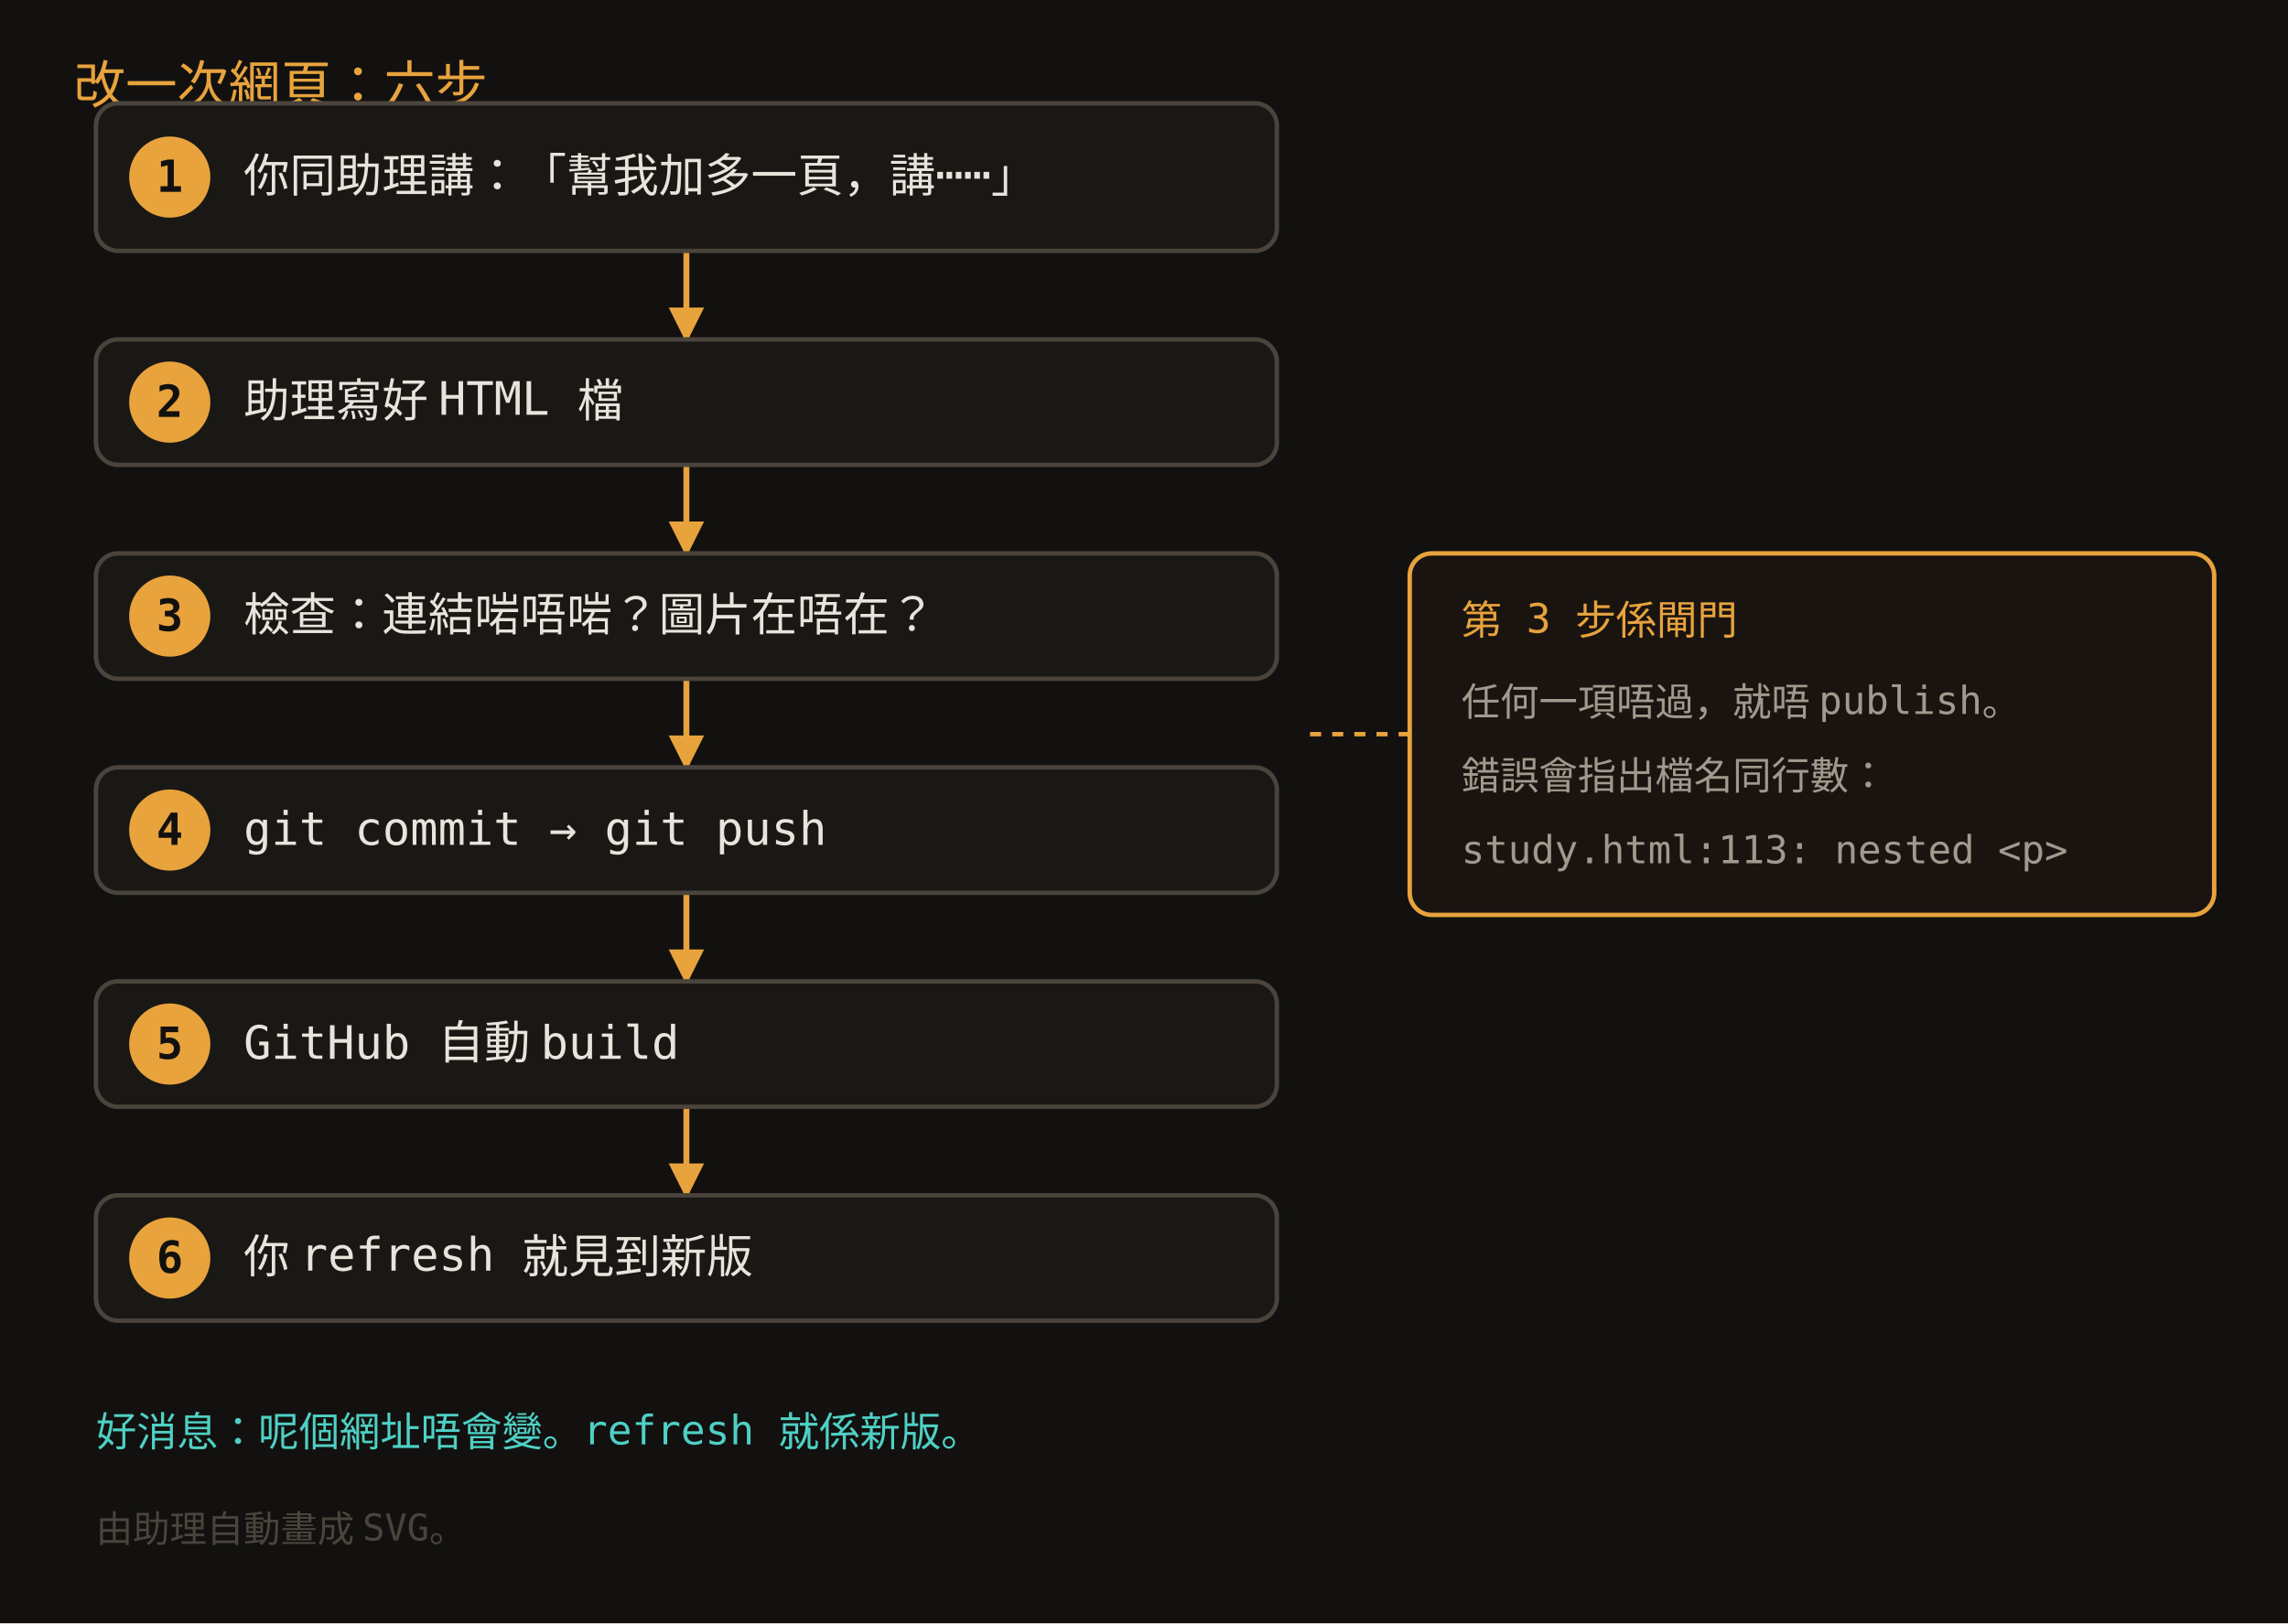
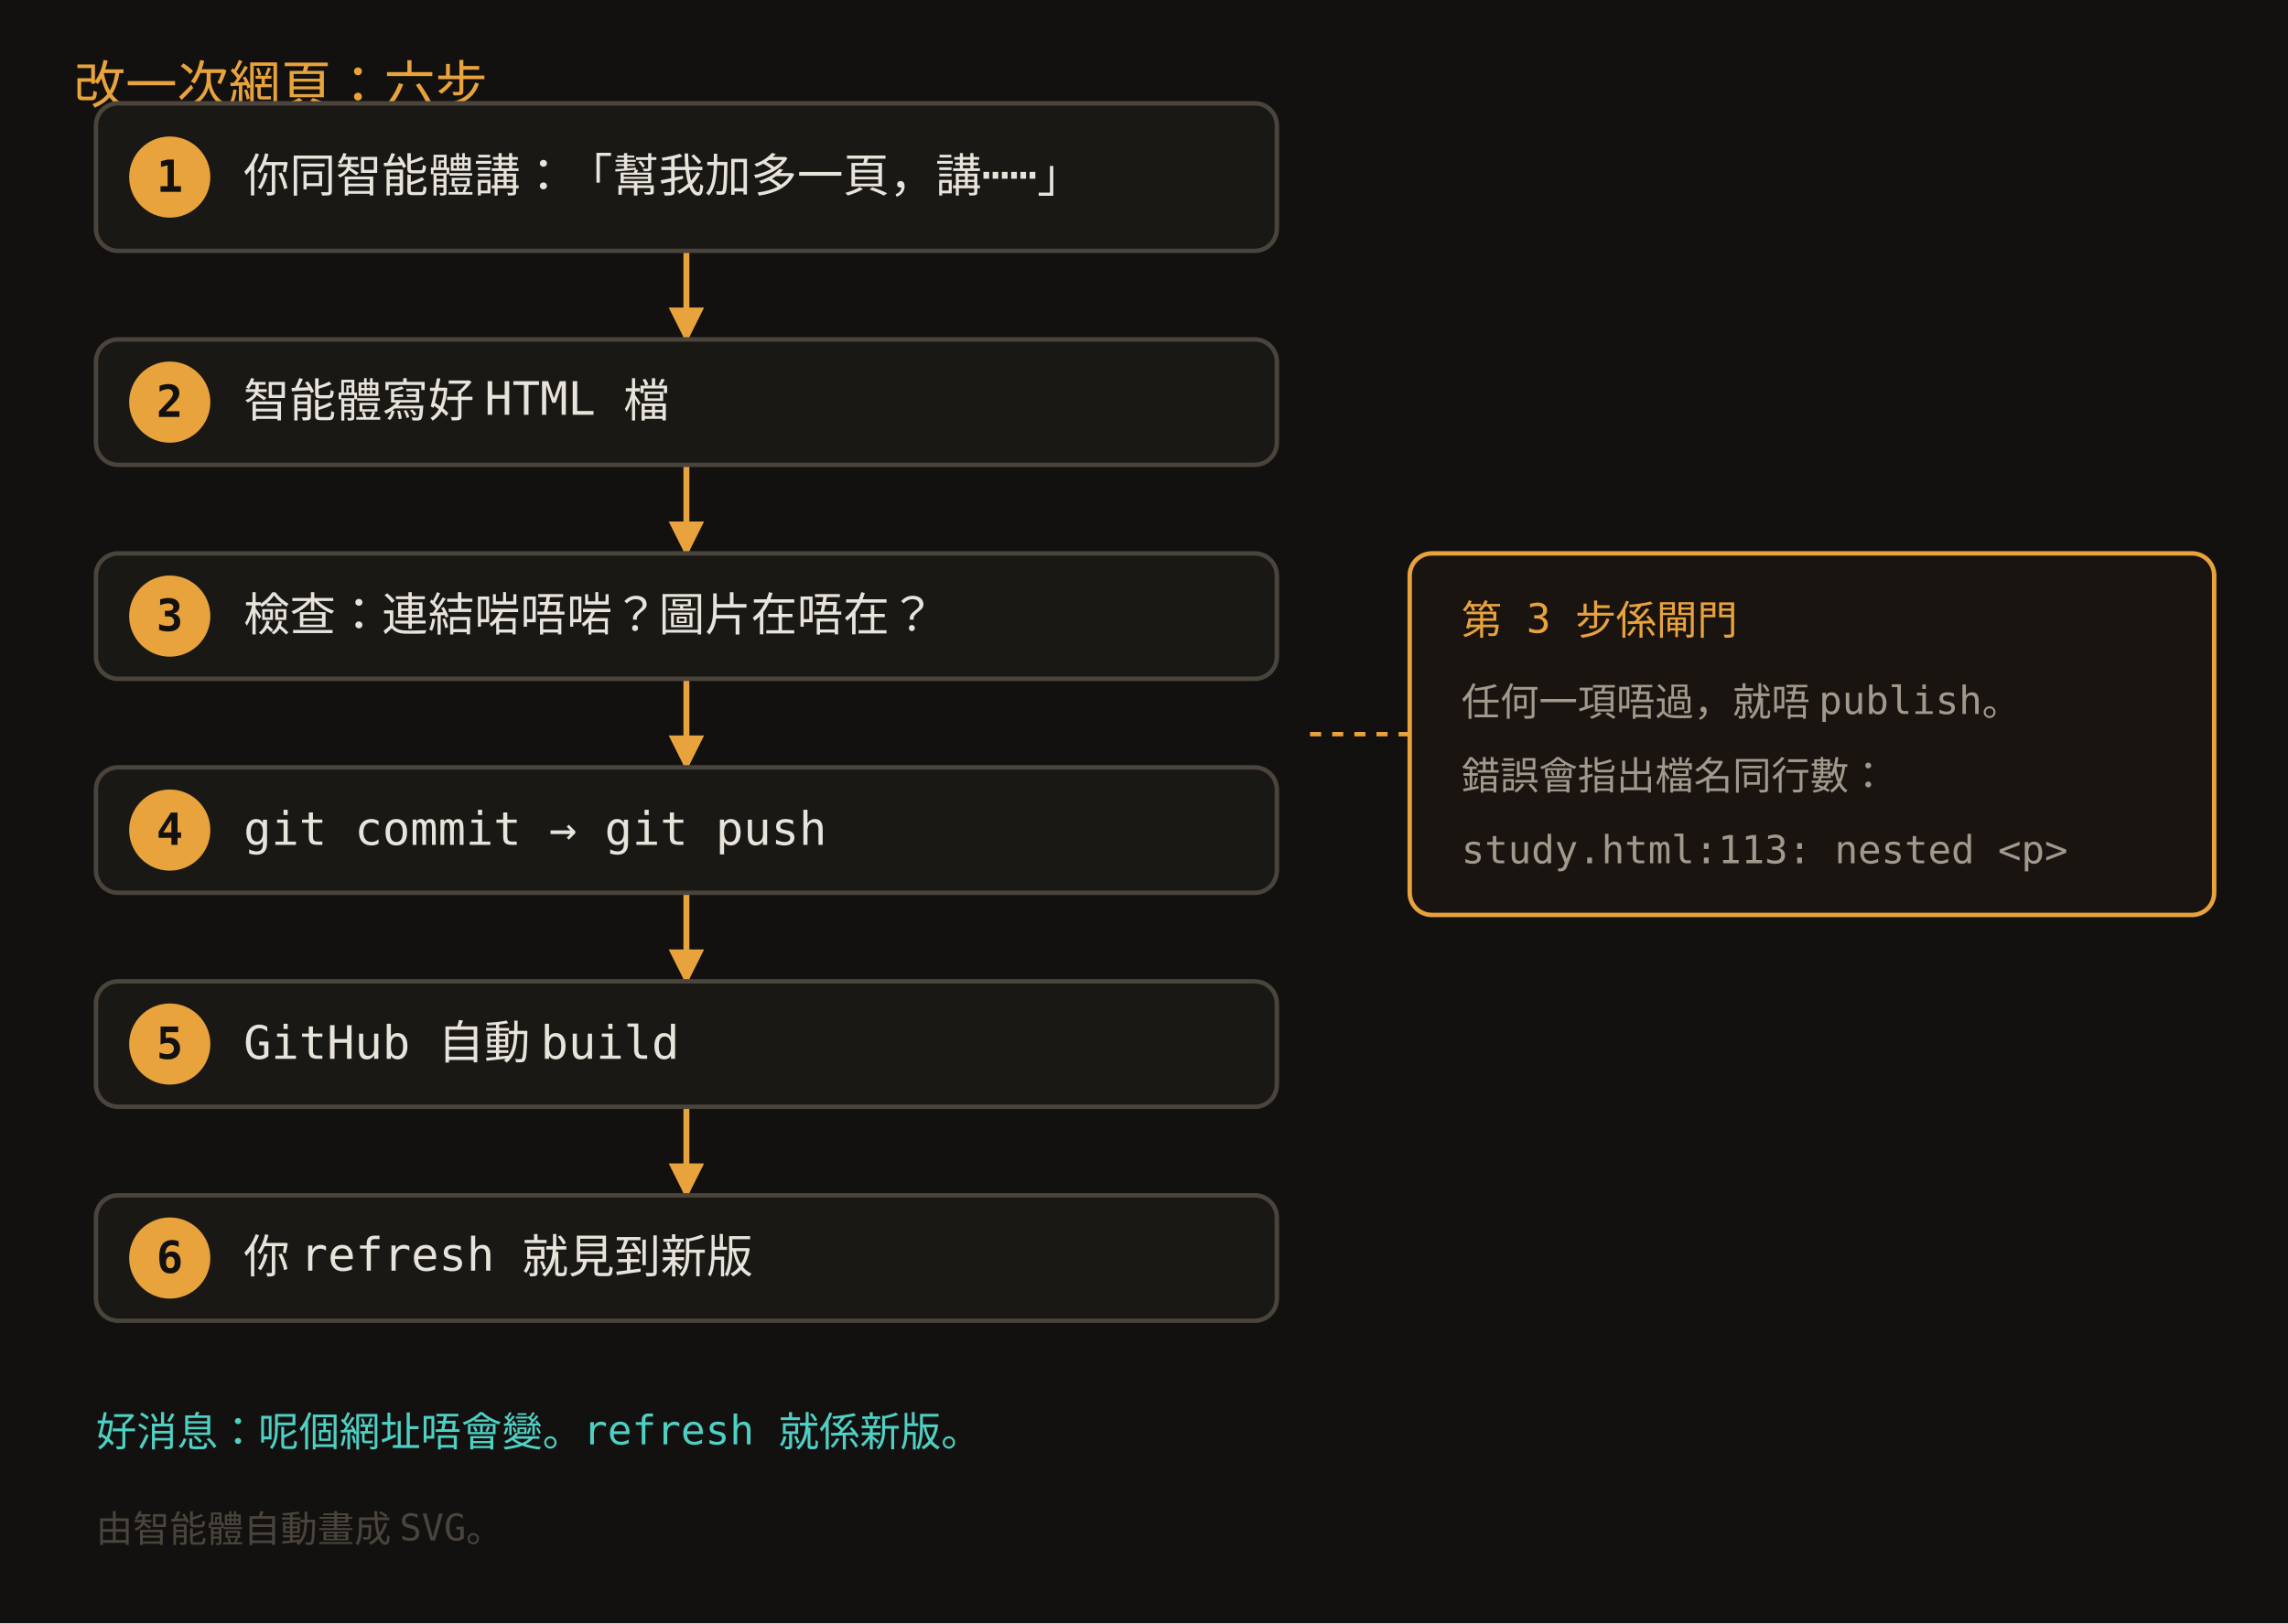
<svg xmlns="http://www.w3.org/2000/svg" viewBox="0 0 620 440" width="620" height="440" font-family="ui-monospace, 'DejaVu Sans Mono', Menlo, monospace">
  <rect width="620" height="440" fill="#12110f" />
  <defs>
    <marker id="ah" viewBox="0 0 10 10" refX="9" refY="5" markerWidth="6" markerHeight="6" orient="auto-start-reverse">
      <path d="M 0 0 L 10 5 L 0 10 z" fill="#e8a33d" />
    </marker>
  </defs>
  <text x="20" y="28" fill="#e8a33d" font-size="14">改一次網頁：六步</text>
  <g stroke="#e8a33d" stroke-width="1.6" fill="none" marker-end="url(#ah)">
    <path d="M 186 68  L 186 92" />
    <path d="M 186 126 L 186 150" />
    <path d="M 186 184 L 186 208" />
    <path d="M 186 242 L 186 266" />
    <path d="M 186 300 L 186 324" />
  </g>
  <g fill="#1a1815" stroke="#4a443c" stroke-width="1.2">
    <rect x="26" y="28" width="320" height="40" rx="6" />
    <rect x="26" y="92" width="320" height="34" rx="6" />
    <rect x="26" y="150" width="320" height="34" rx="6" />
    <rect x="26" y="208" width="320" height="34" rx="6" />
    <rect x="26" y="266" width="320" height="34" rx="6" />
    <rect x="26" y="324" width="320" height="34" rx="6" />
  </g>
  <g fill="#e8a33d">
    <circle cx="46" cy="48" r="11" />
    <circle cx="46" cy="109" r="11" />
    <circle cx="46" cy="167" r="11" />
    <circle cx="46" cy="225" r="11" />
    <circle cx="46" cy="283" r="11" />
    <circle cx="46" cy="341" r="11" />
  </g>
  <g fill="#12110f" font-size="12" text-anchor="middle" font-weight="bold">
    <text x="46" y="52">1</text>
    <text x="46" y="113">2</text>
    <text x="46" y="171">3</text>
    <text x="46" y="229">4</text>
    <text x="46" y="287">5</text>
    <text x="46" y="345">6</text>
  </g>
  <g fill="#e8e4dc" font-size="12.5">
-     <text x="66" y="52">你同助理講：「幫我加多一頁，講⋯⋯」</text>
-     <text x="66" y="113">助理寫好 HTML 檔</text>
+     <text x="66" y="52">你同智能體講：「幫我加多一頁，講⋯⋯」</text>
+     <text x="66" y="113">智能體寫好 HTML 檔</text>
    <text x="66" y="171">檢查：連結啱唔啱？圖片在唔在？</text>
    <text x="66" y="229">git commit → git push</text>
    <text x="66" y="287">GitHub 自動 build</text>
    <text x="66" y="345">你 refresh 就見到新版</text>
  </g>
  <g>
    <rect x="382" y="150" width="218" height="98" rx="6" fill="#1a1410" stroke="#e8a33d" stroke-width="1.2" />
    <text x="396" y="172" fill="#e8a33d" font-size="11">第 3 步係閘門</text>
    <g fill="#a09a8e" font-size="10.5">
      <text x="396" y="194">任何一項唔過，就唔 publish。</text>
      <text x="396" y="214">錯誤會指出檔名同行數：</text>
      <text x="396" y="234">study.html:113: nested &lt;p&gt;</text>
    </g>
    <path d="M 382 199 L 352 199" stroke="#e8a33d" stroke-width="1.2" stroke-dasharray="3 3" fill="none" />
  </g>
  <text x="26" y="392" fill="#4fd0c4" font-size="11">
    好消息：呢個網址唔會變。refresh 就係新版。
  </text>
  <text x="26" y="418" fill="#4a443c" font-size="10">
-     由助理自動畫成 SVG。
+     由智能體自動畫成 SVG。
  </text>
</svg>
